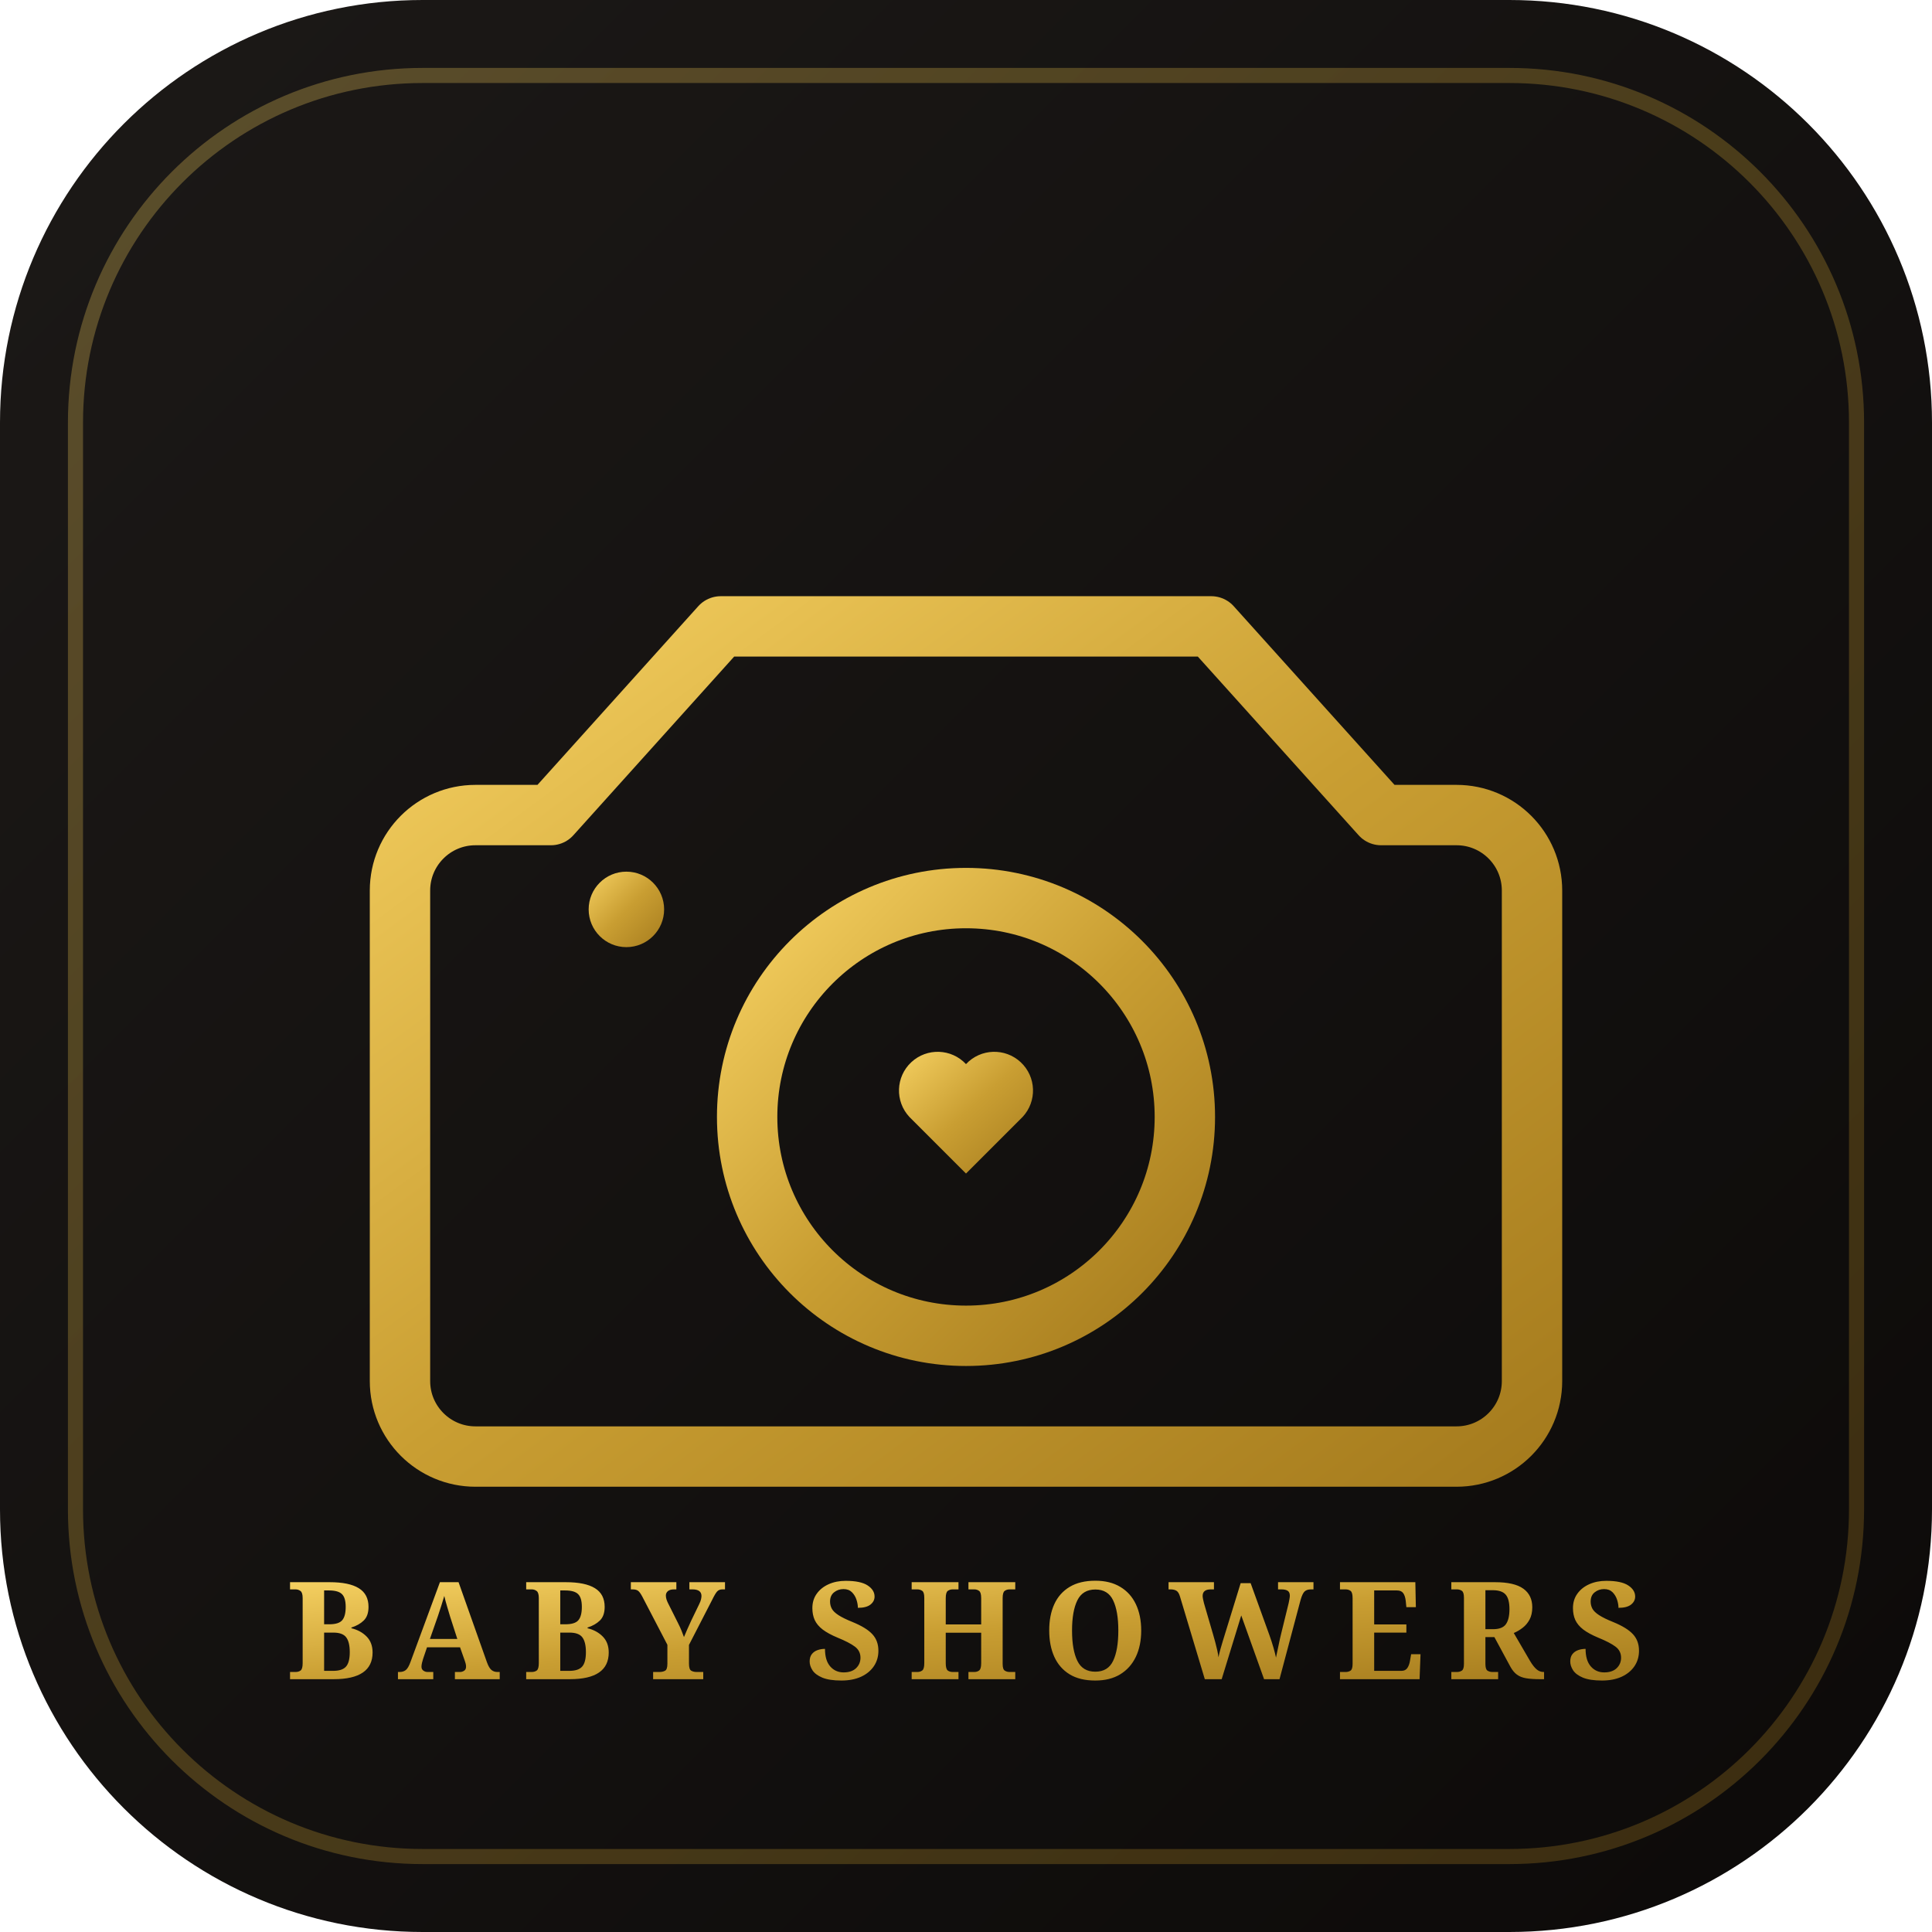
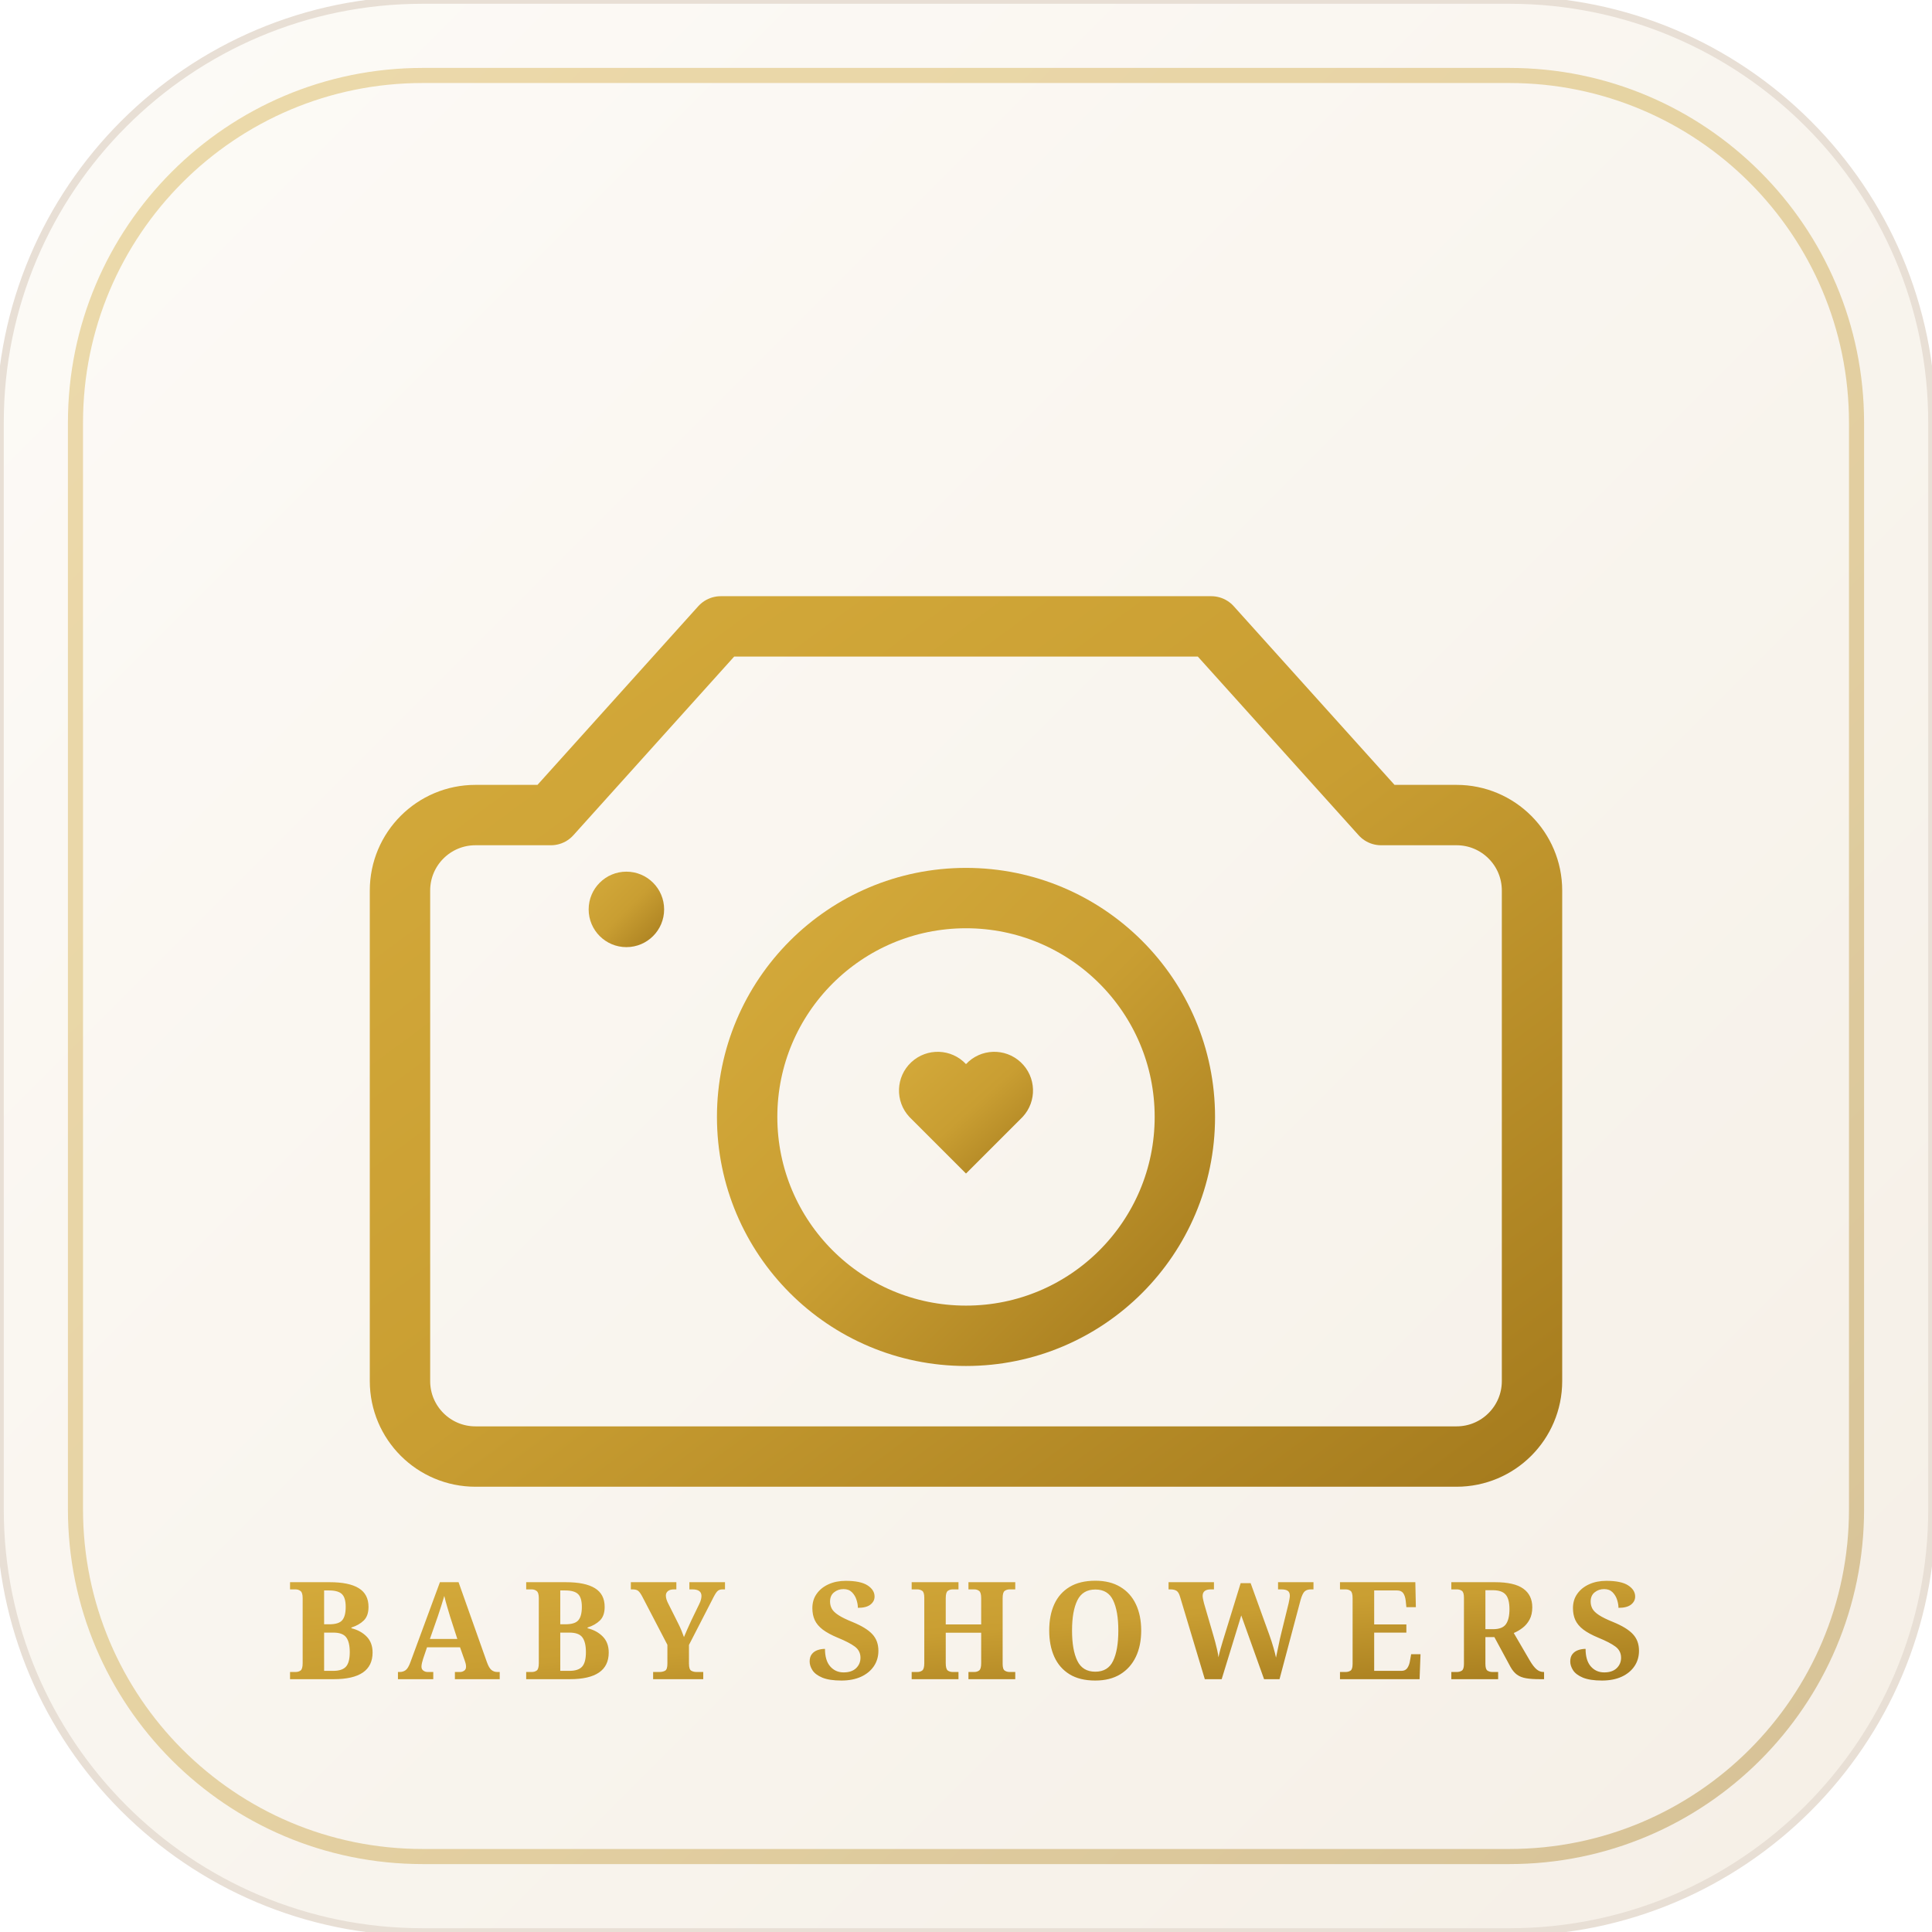
<svg xmlns="http://www.w3.org/2000/svg" viewBox="0 0 512 512">
  <defs>
    <linearGradient id="bg" x1="0%" y1="0%" x2="100%" y2="100%">
-       <stop offset="0%" stop-color="#1c1917" />
-       <stop offset="100%" stop-color="#0c0a09" />
+       <stop offset="0%" stop-color="#fdfbf7" />
+       <stop offset="100%" stop-color="#f5efe6" />
    </linearGradient>
    <linearGradient id="gold" x1="0%" y1="0%" x2="100%" y2="100%">
-       <stop offset="0%" stop-color="#f5d061" />
+       <stop offset="0%" stop-color="#d4aa3b" />
      <stop offset="50%" stop-color="#c99e32" />
      <stop offset="100%" stop-color="#a67c1e" />
    </linearGradient>
  </defs>
-   <rect width="512" height="512" rx="112" fill="url(#bg)" />
-   <rect x="20" y="20" width="472" height="472" rx="92" fill="none" stroke="url(#gold)" stroke-width="4" opacity="0.3" />
+   <rect width="512" height="512" rx="112" fill="url(#bg)" stroke="#e8dfd5" stroke-width="2" />
+   <rect x="20" y="20" width="472" height="472" rx="92" fill="none" stroke="url(#gold)" stroke-width="4" opacity="0.4" />
  <g transform="translate(106, 126)">
    <path d="M40 90 L85 40 L215 40 L260 90 L280 90 A 20 20 0 0 1 300 110 L300 240 A 20 20 0 0 1 280 260 L20 260 A 20 20 0 0 1 0 240 L0 110 A 20 20 0 0 1 20 90 Z" fill="none" stroke="url(#gold)" stroke-width="16" stroke-linejoin="round" />
    <circle cx="150" cy="170" r="58" fill="none" stroke="url(#gold)" stroke-width="16" />
    <path d="M150 185 L135 170 A 10 10 0 0 1 150 156 A 10 10 0 0 1 165 170 Z" fill="url(#gold)" />
    <circle cx="60" cy="115" r="10" fill="url(#gold)" />
  </g>
  <text x="256" y="445" font-family="'Cormorant Garamond', Georgia, serif" font-size="36" font-weight="700" fill="url(#gold)" text-anchor="middle" letter-spacing="6">BABY SHOWERS</text>
</svg>
